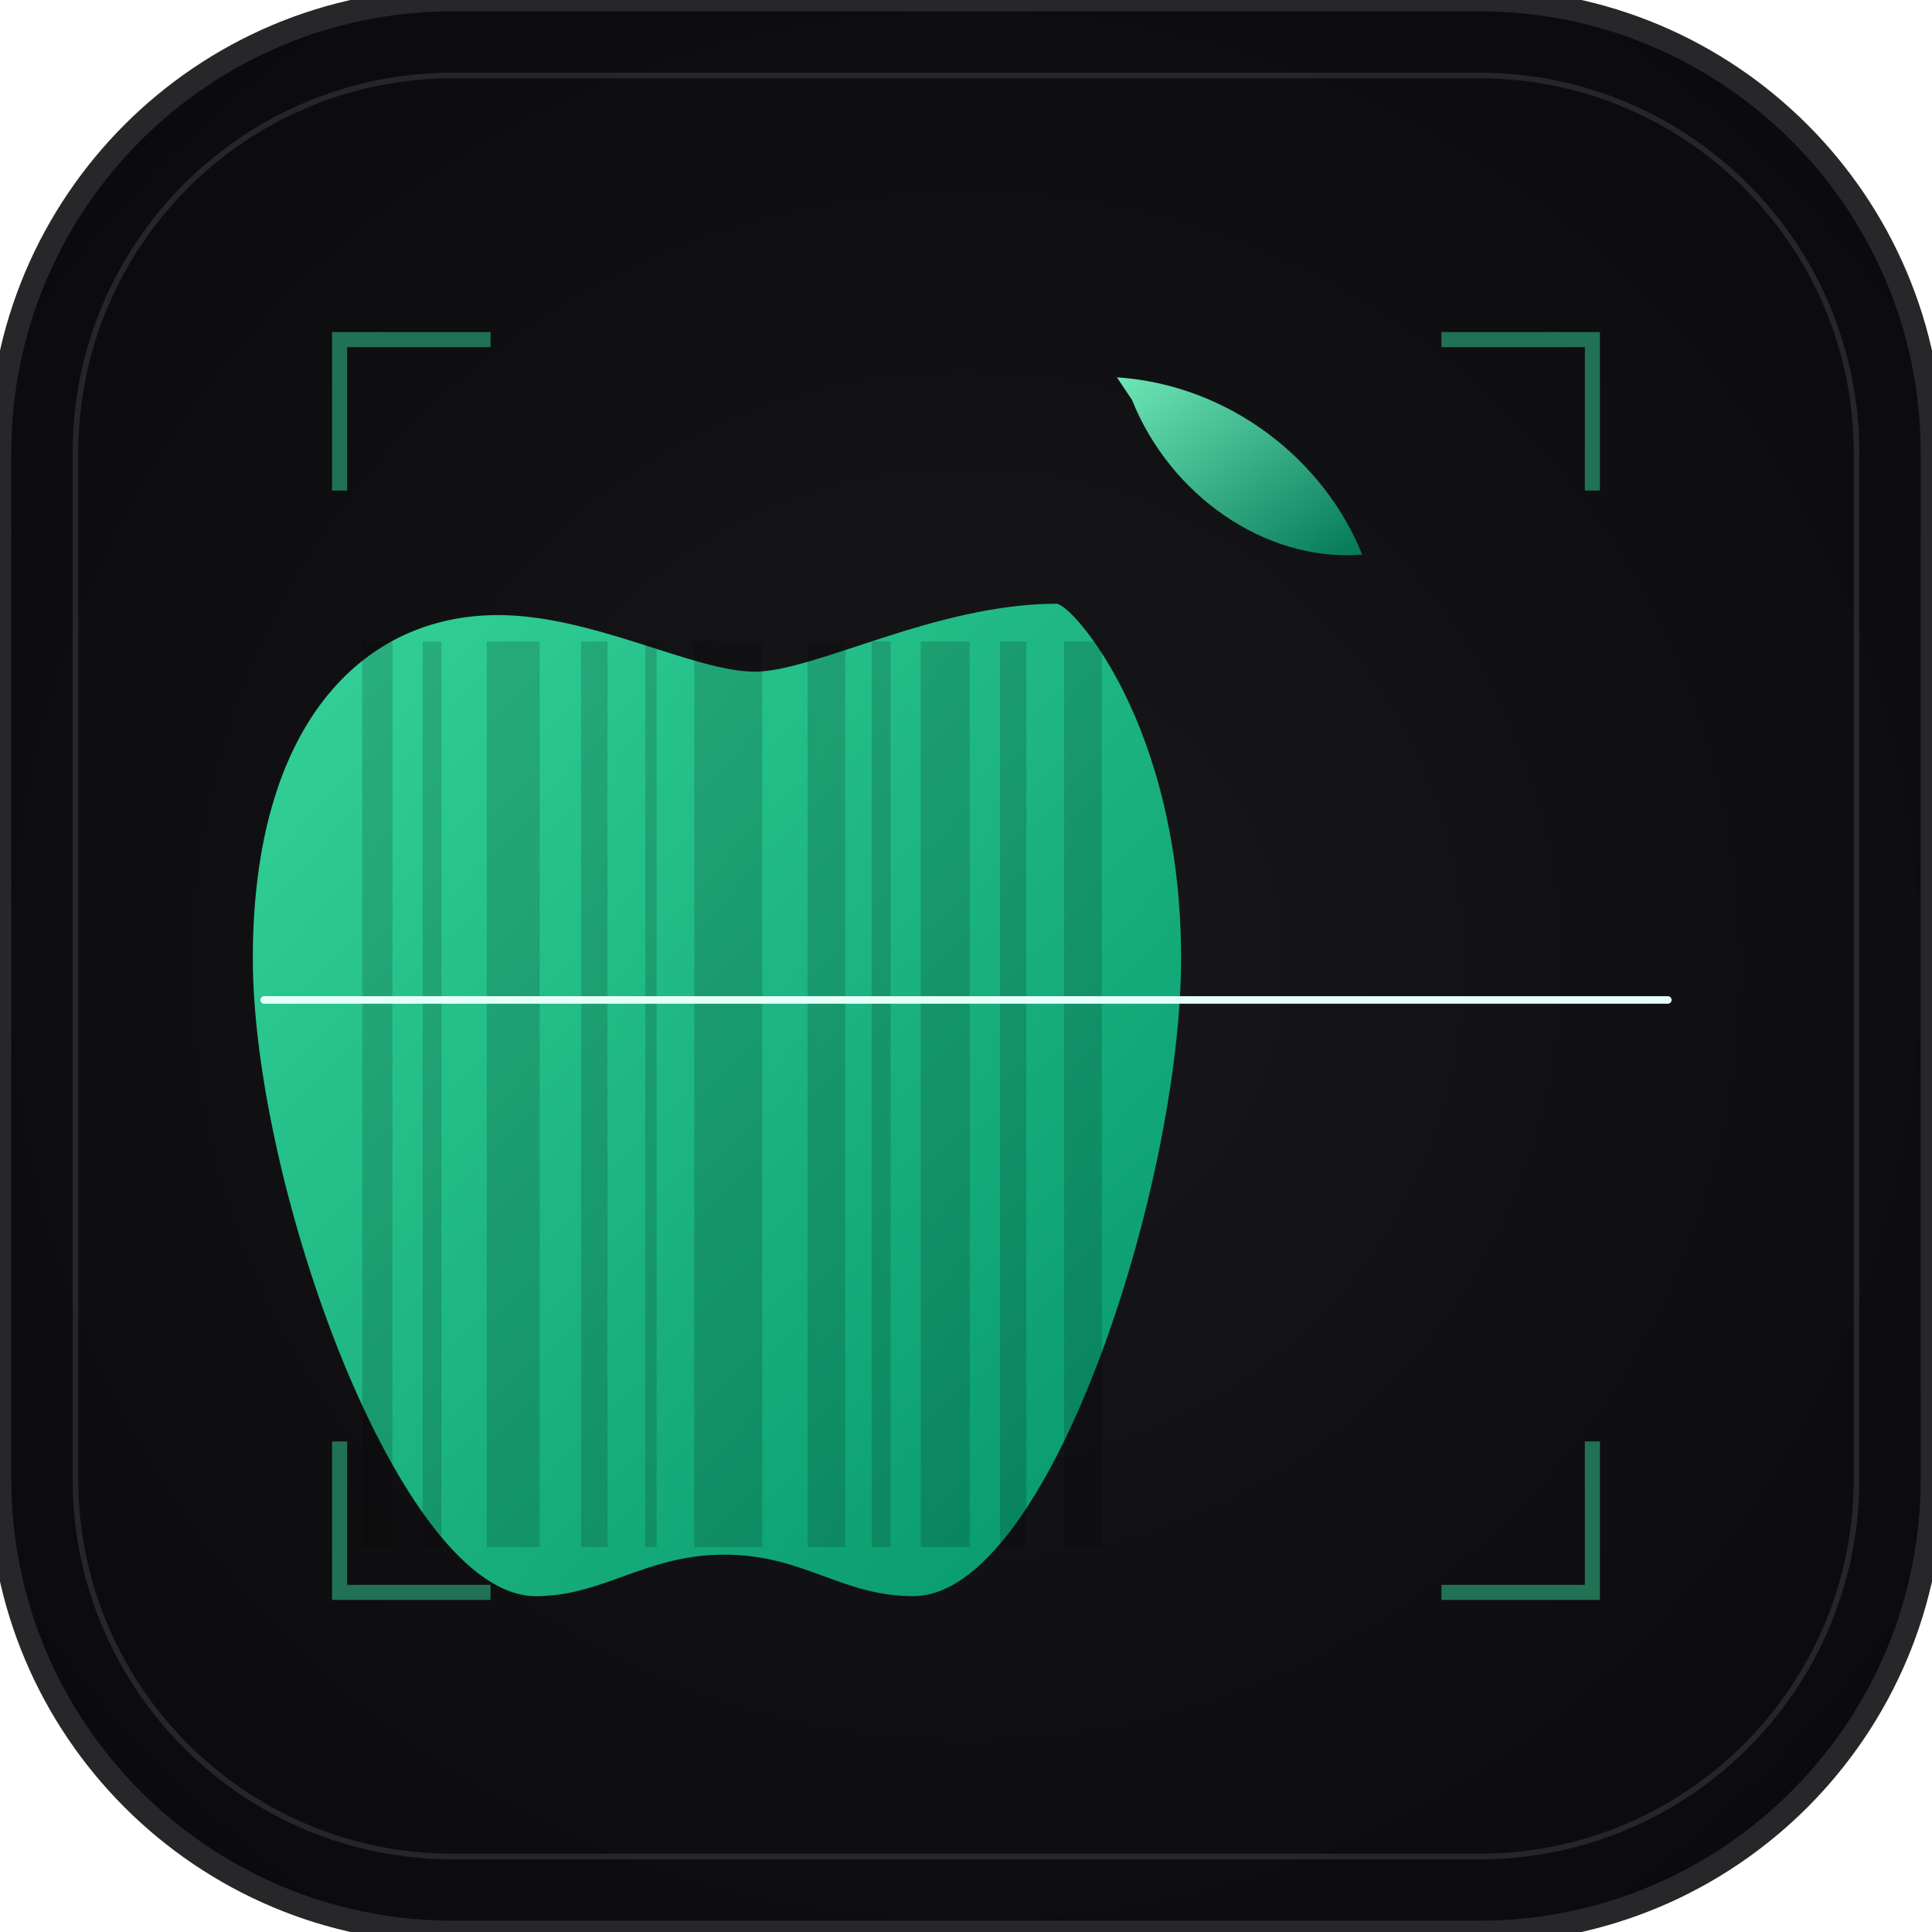
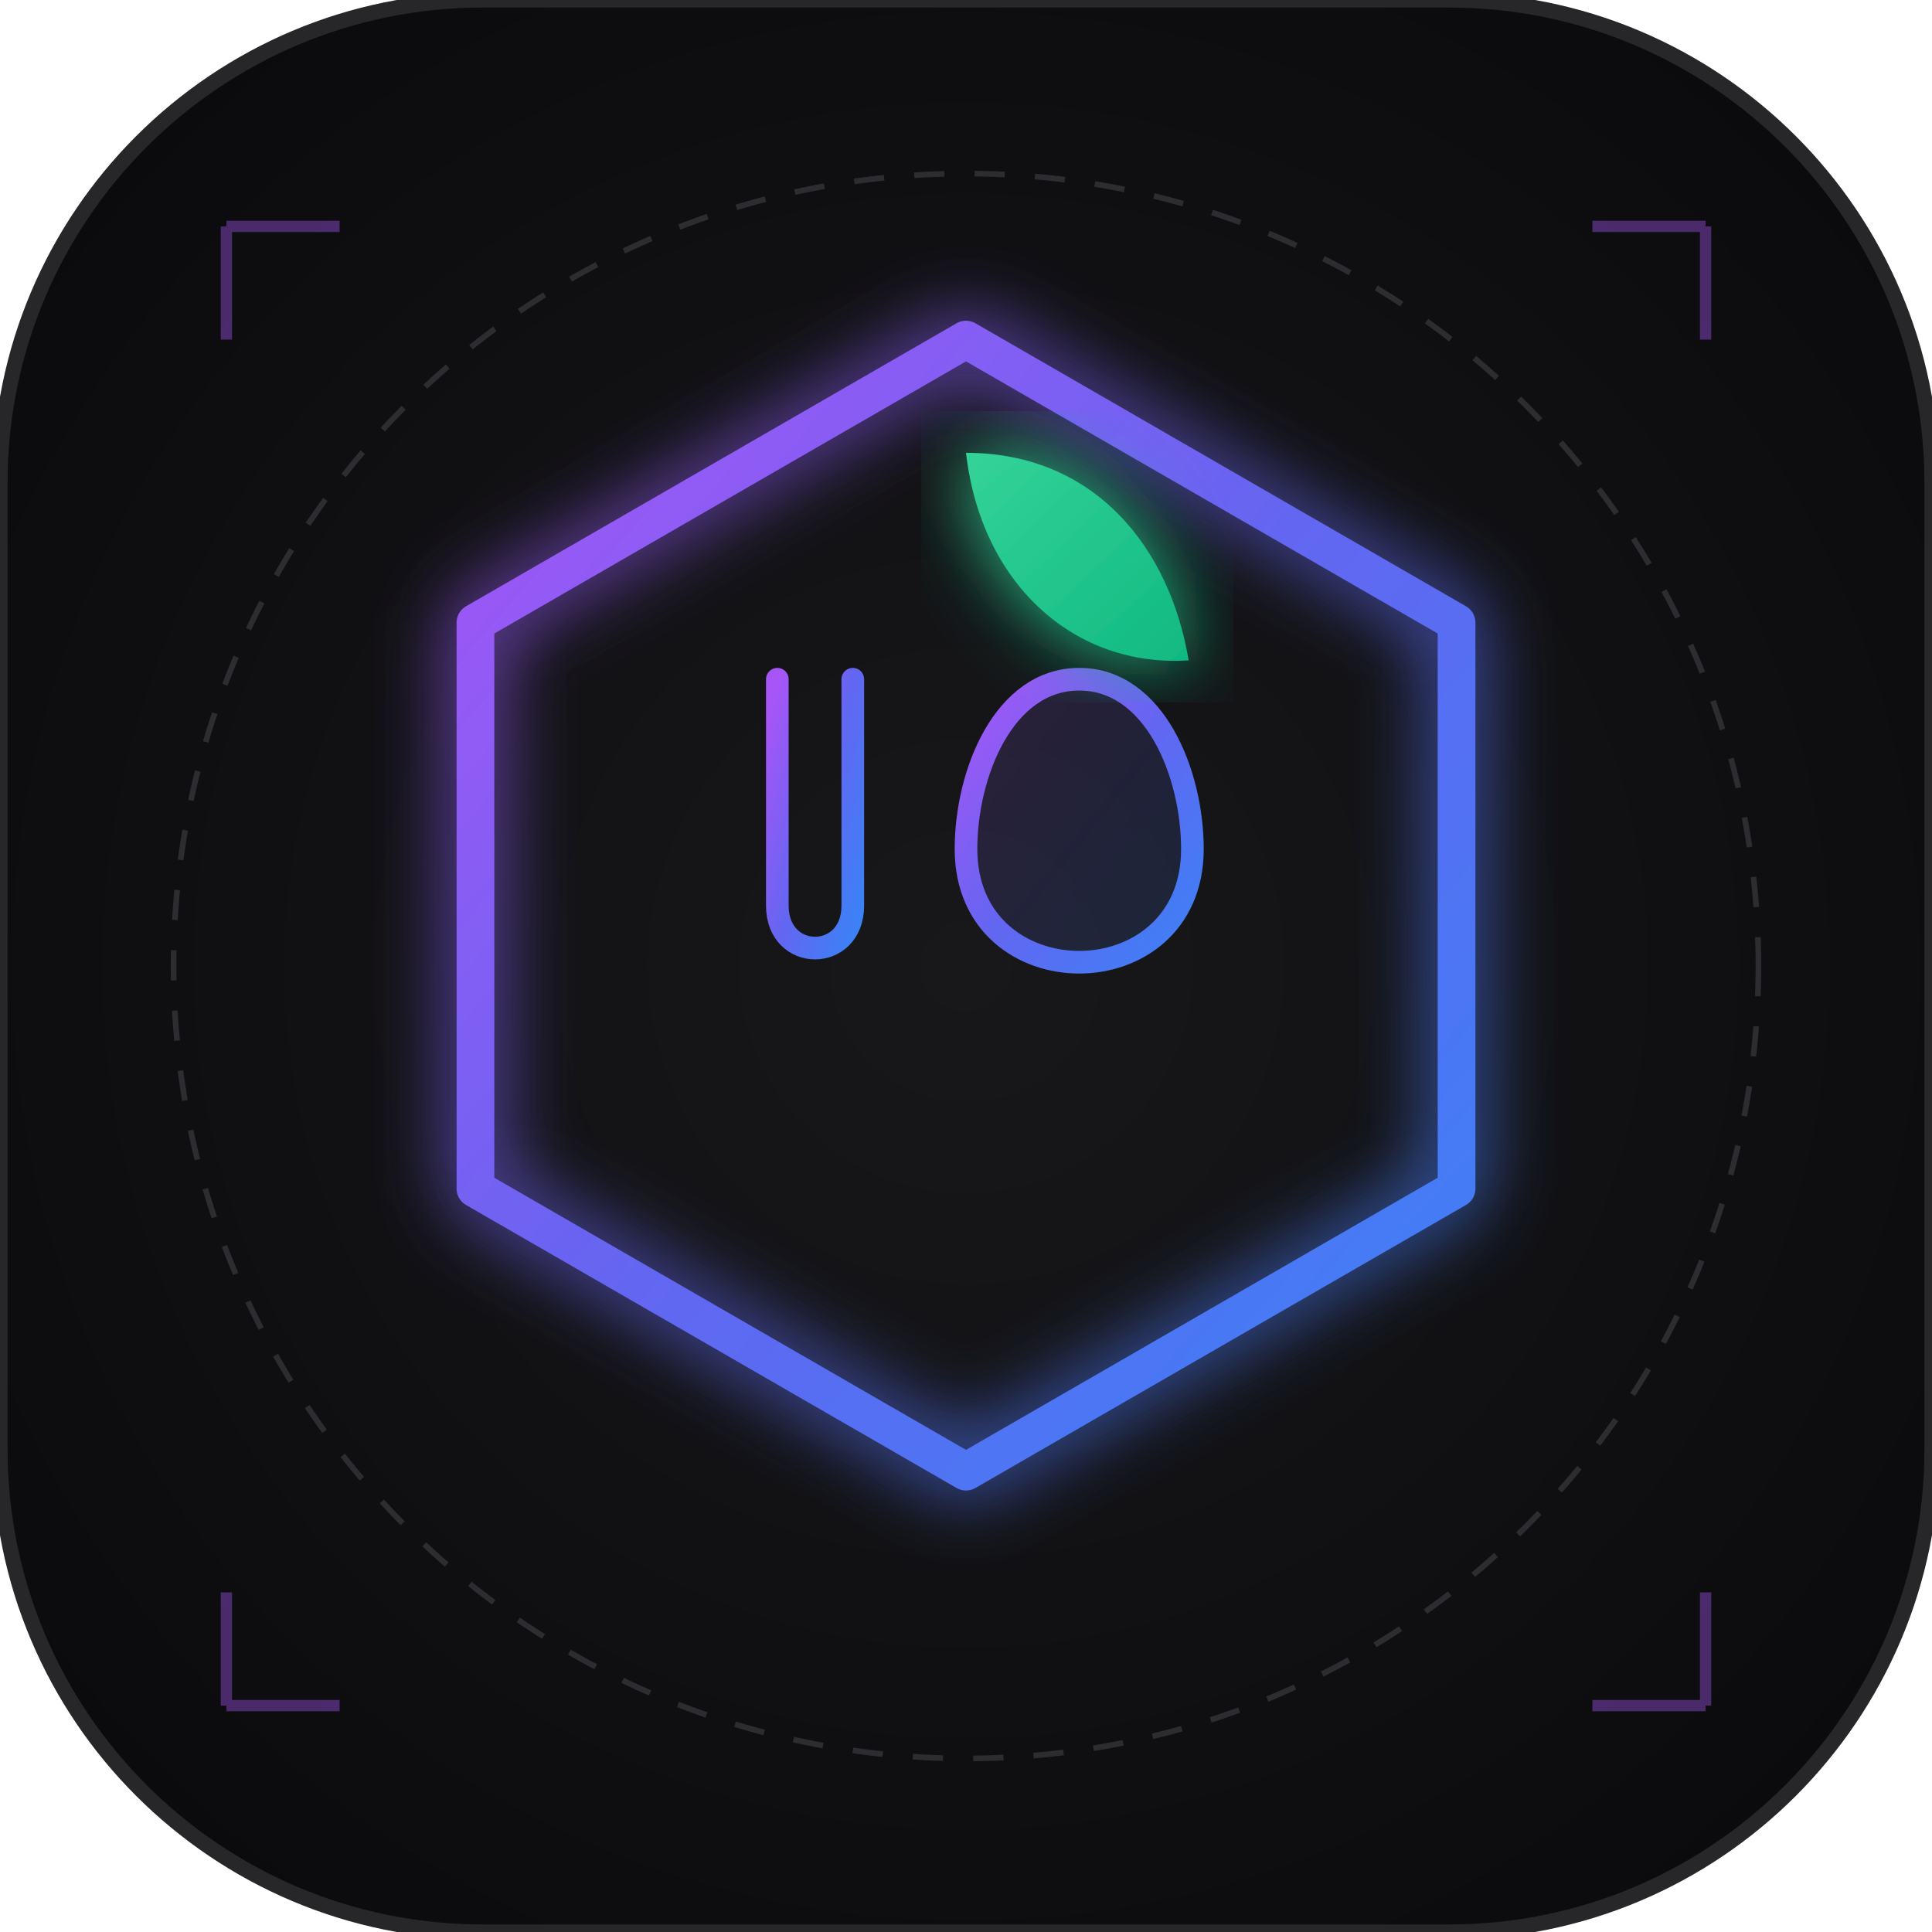
<svg xmlns="http://www.w3.org/2000/svg" viewBox="0 0 512 512" width="512" height="512">
  <defs>
-     <radialGradient id="bg-grad" cx="50%" cy="50%" r="70%">
+     <radialGradient id="bg" cx="50%" cy="50%" r="70%">
      <stop offset="0%" stop-color="#18181b" />
      <stop offset="100%" stop-color="#09090b" />
    </radialGradient>
-     <linearGradient id="apple-grad" x1="0%" y1="0%" x2="100%" y2="100%">
+     <linearGradient id="neon-grad" x1="0%" y1="0%" x2="100%" y2="100%">
+       <stop offset="0%" stop-color="#a855f7" />
+       <stop offset="50%" stop-color="#6366f1" />
+       <stop offset="100%" stop-color="#3b82f6" />
+     </linearGradient>
+     <linearGradient id="accent-grad" x1="0%" y1="0%" x2="100%" y2="100%">
      <stop offset="0%" stop-color="#34d399" />
-       <stop offset="100%" stop-color="#059669" />
+       <stop offset="100%" stop-color="#10b981" />
    </linearGradient>
-     <linearGradient id="leaf-grad" x1="0%" y1="0%" x2="100%" y2="100%">
-       <stop offset="0%" stop-color="#6ee7b7" />
-       <stop offset="100%" stop-color="#047857" />
-     </linearGradient>
-     <filter id="laser-glow" x="-20%" y="-20%" width="140%" height="140%">
-       <feGaussianBlur stdDeviation="8" result="blur" />
+     <filter id="glow" x="-20%" y="-20%" width="140%" height="140%">
+       <feGaussianBlur stdDeviation="10" result="blur" />
      <feMerge>
        <feMergeNode in="blur" />
        <feMergeNode in="SourceGraphic" />
      </feMerge>
    </filter>
  </defs>
-   <rect width="512" height="512" rx="120" fill="url(#bg-grad)" stroke="#27272a" stroke-width="6" />
-   <rect x="20" y="20" width="472" height="472" rx="100" fill="none" stroke="#3f3f46" stroke-width="1.5" stroke-opacity="0.5" />
-   <g transform="translate(106, 60)">
-     <path d="M190 40 C220 42 245 62 255 87 C229 89 204 71 194 46 Z" fill="url(#leaf-grad)" />
-     <path d="M174 100               C142 100 110 118 94 118               C78 118 51 103 26 103               C-10 103 -39 132 -39 194               C-39 254 0 363 36 363               C54 363 65 352 86 352               C107 352 117 363 136 363               C172 363 207 254 207 194               C207 132 178 100 174 100 Z" fill="url(#apple-grad)" />
-     <g opacity="0.16">
-       <rect x="-10" y="110" width="8" height="240" fill="#000" />
-       <rect x="6" y="110" width="5" height="240" fill="#000" />
-       <rect x="23" y="110" width="14" height="240" fill="#000" />
-       <rect x="48" y="110" width="7" height="240" fill="#000" />
-       <rect x="65" y="110" width="3" height="240" fill="#000" />
-       <rect x="78" y="110" width="18" height="240" fill="#000" />
-       <rect x="108" y="110" width="10" height="240" fill="#000" />
-       <rect x="125" y="110" width="5" height="240" fill="#000" />
-       <rect x="138" y="110" width="13" height="240" fill="#000" />
-       <rect x="159" y="110" width="7" height="240" fill="#000" />
-       <rect x="176" y="110" width="10" height="240" fill="#000" />
-     </g>
+   <rect width="512" height="512" rx="128" fill="url(#bg)" stroke="#27272a" stroke-width="4" />
+   <circle cx="256" cy="256" r="210" fill="none" stroke="#3f3f46" stroke-width="1.5" stroke-dasharray="8 8" opacity="0.6" />
+   <path d="M256 90             L386 165             V315             L256 390             L126 315             V165 Z" fill="none" stroke="url(#neon-grad)" stroke-width="10" stroke-linejoin="round" filter="url(#glow)" />
+   <g transform="translate(186, 170)">
+     <path d="M20 10               V70               C20 85 40 85 40 70               V10" fill="none" stroke="url(#neon-grad)" stroke-width="6" stroke-linecap="round" />
+     <line x1="30" y1="10" x2="30" y2="50" stroke="url(#neon-grad)" stroke-width="6" stroke-linecap="round" />
+     <path d="M30 80 V130" stroke="url(#neon-grad)" stroke-width="8" stroke-linecap="round" />
+     <path d="M100 10               C80 10 70 35 70 55               C70 75 85 85 100 85               C115 85 130 75 130 55               C130 35 120 10 100 10 Z" fill="url(#neon-grad)" opacity="0.15" />
+     <path d="M100 10               C80 10 70 35 70 55               C70 75 85 85 100 85               C115 85 130 75 130 55               C130 35 120 10 100 10" fill="none" stroke="url(#neon-grad)" stroke-width="6" stroke-linejoin="round" />
+     <path d="M100 85 V130" stroke="url(#neon-grad)" stroke-width="8" stroke-linecap="round" />
  </g>
-   <g stroke="#34d399" stroke-width="4" fill="none" opacity="0.5">
-     <path d="M 90,130 L 90,90 L 130,90" />
-     <path d="M 422,130 L 422,90 L 382,90" />
-     <path d="M 90,382 L 90,422 L 130,422" />
-     <path d="M 422,382 L 422,422 L 382,422" />
+   <path d="M256 120 C290 120 310 145 315 175 C285 177 260 155 256 120 Z" fill="url(#accent-grad)" filter="url(#glow)" />
+   <g stroke="#a855f7" stroke-width="3" opacity="0.4">
+     <line x1="60" y1="60" x2="90" y2="60" />
+     <line x1="60" y1="60" x2="60" y2="90" />
+     <line x1="452" y1="60" x2="422" y2="60" />
+     <line x1="452" y1="60" x2="452" y2="90" />
+     <line x1="60" y1="452" x2="90" y2="452" />
+     <line x1="60" y1="452" x2="60" y2="422" />
+     <line x1="452" y1="452" x2="422" y2="452" />
+     <line x1="452" y1="452" x2="452" y2="422" />
  </g>
-   <line x1="70" y1="265" x2="442" y2="265" stroke="#34d399" stroke-width="6" stroke-linecap="round" filter="url(#laser-glow)" />
-   <line x1="70" y1="265" x2="442" y2="265" stroke="#e6fffa" stroke-width="2" stroke-linecap="round" />
</svg>
